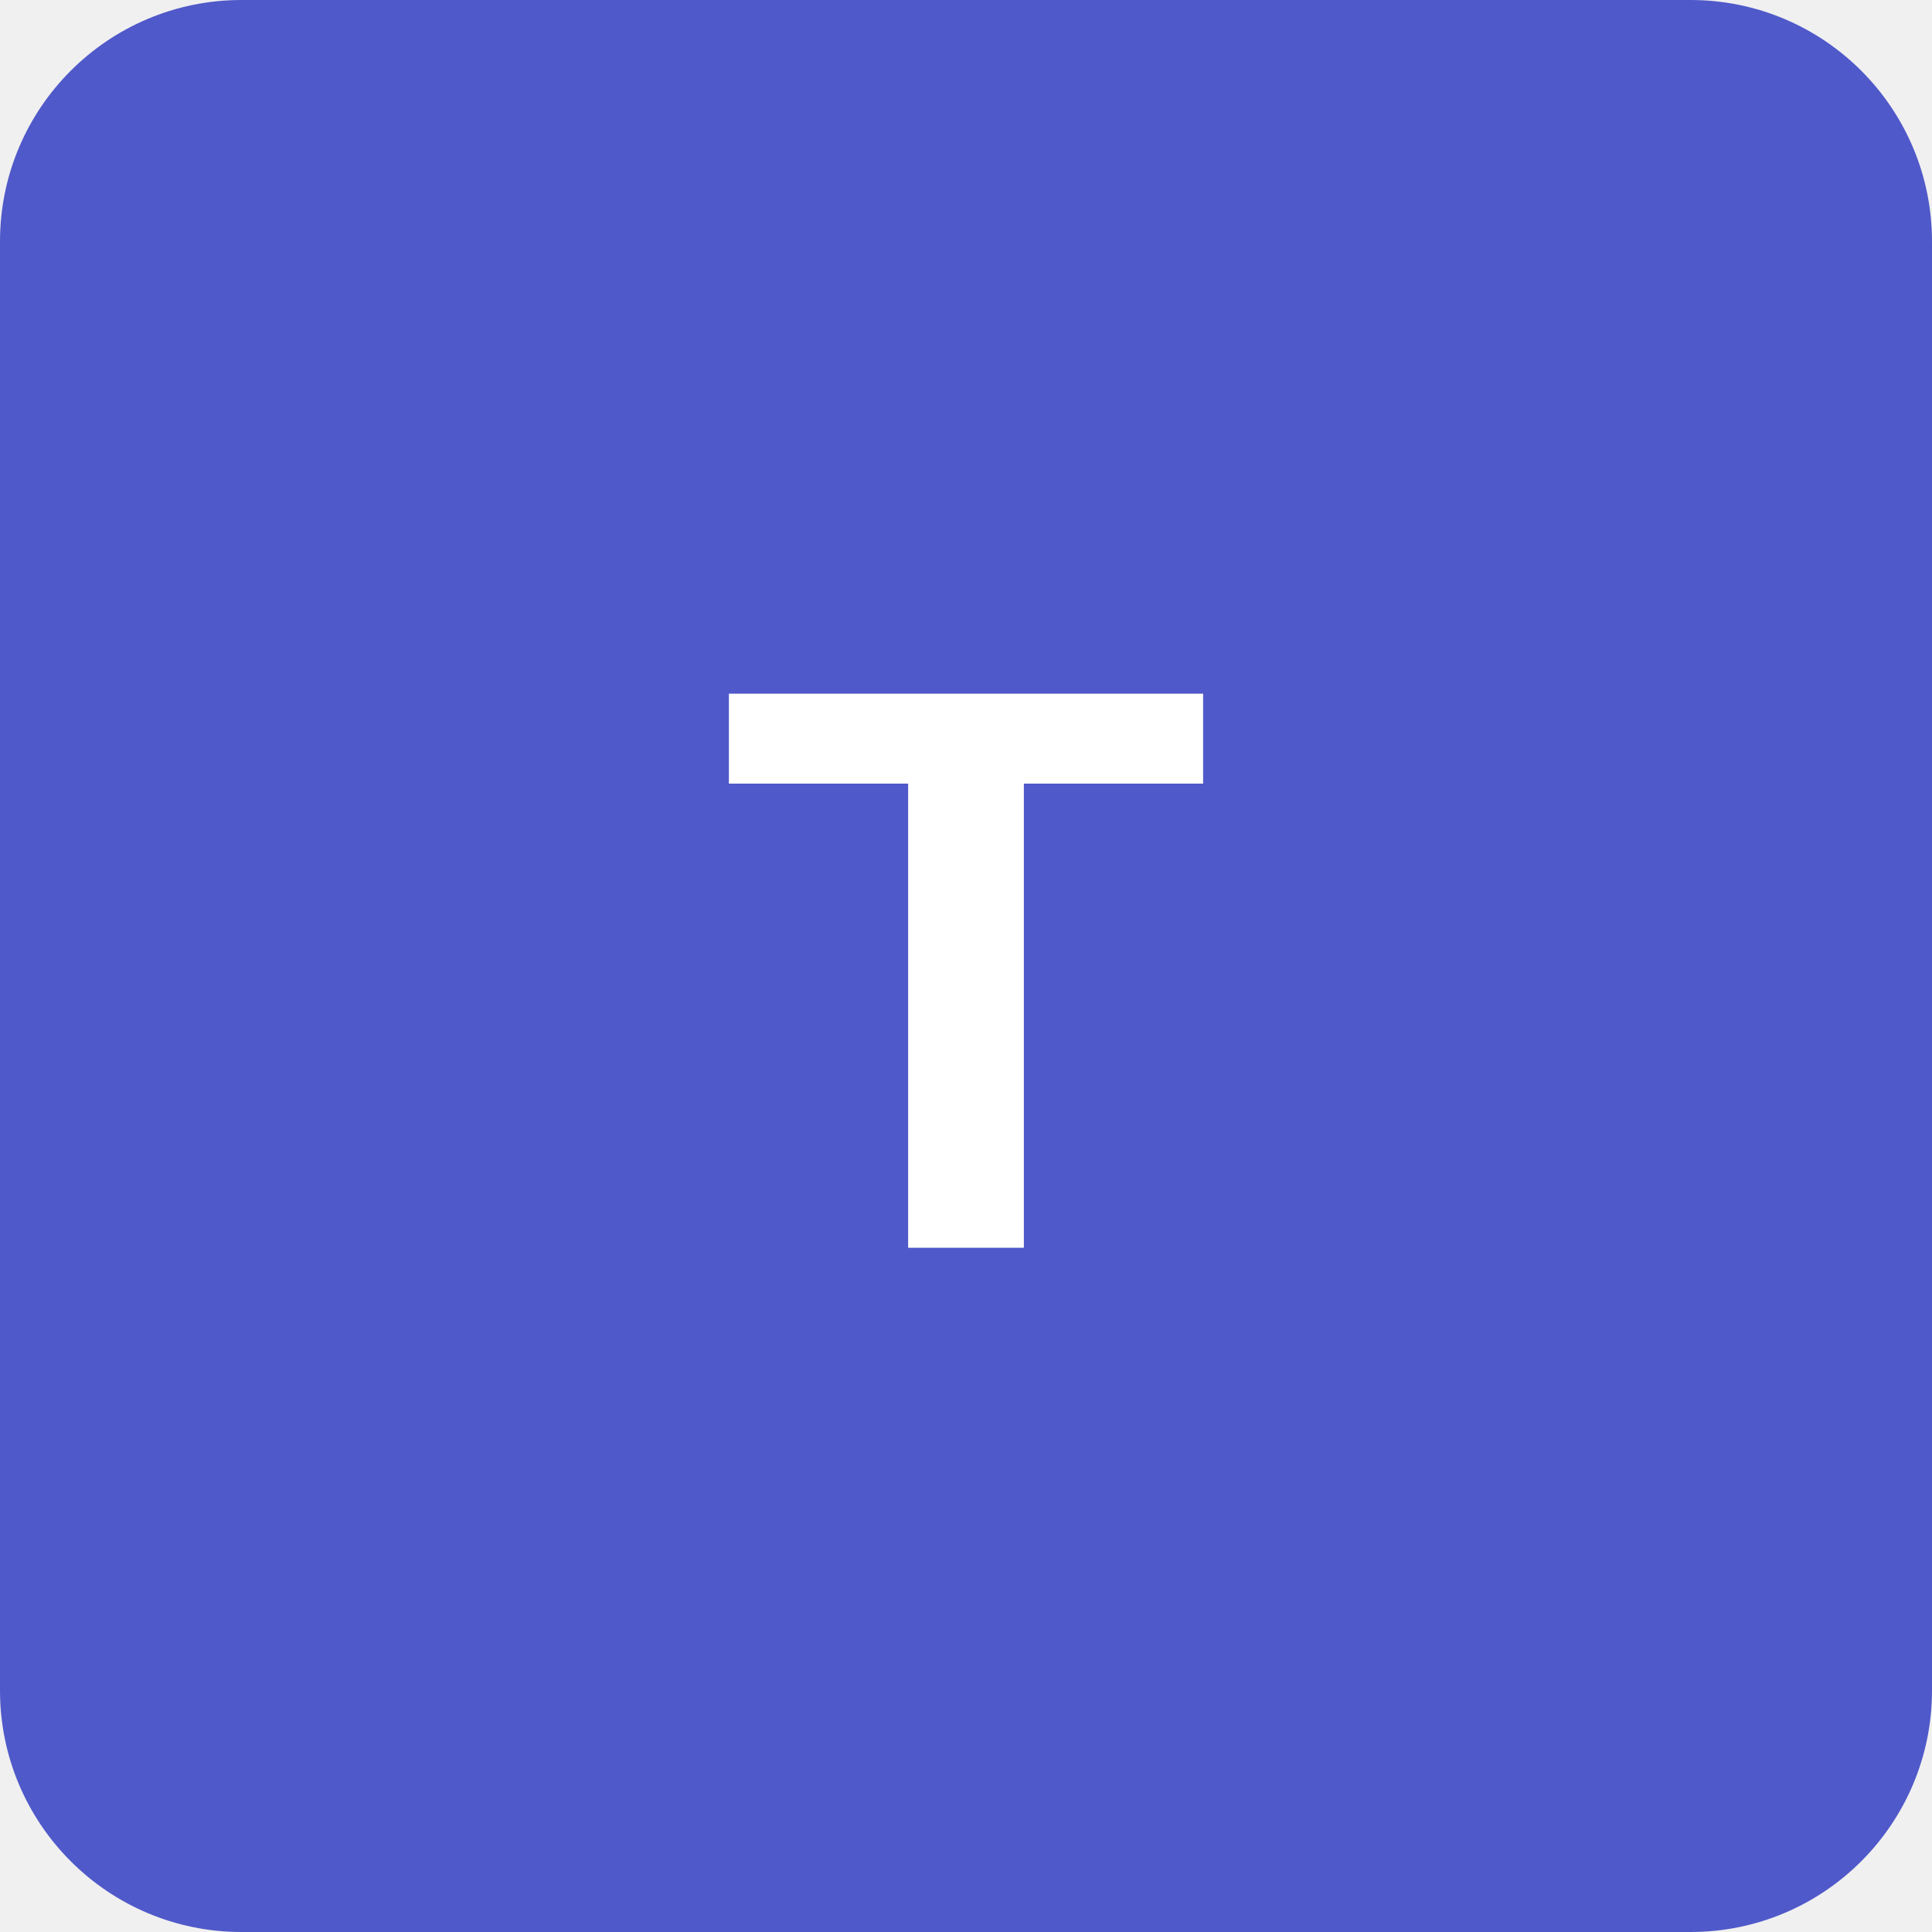
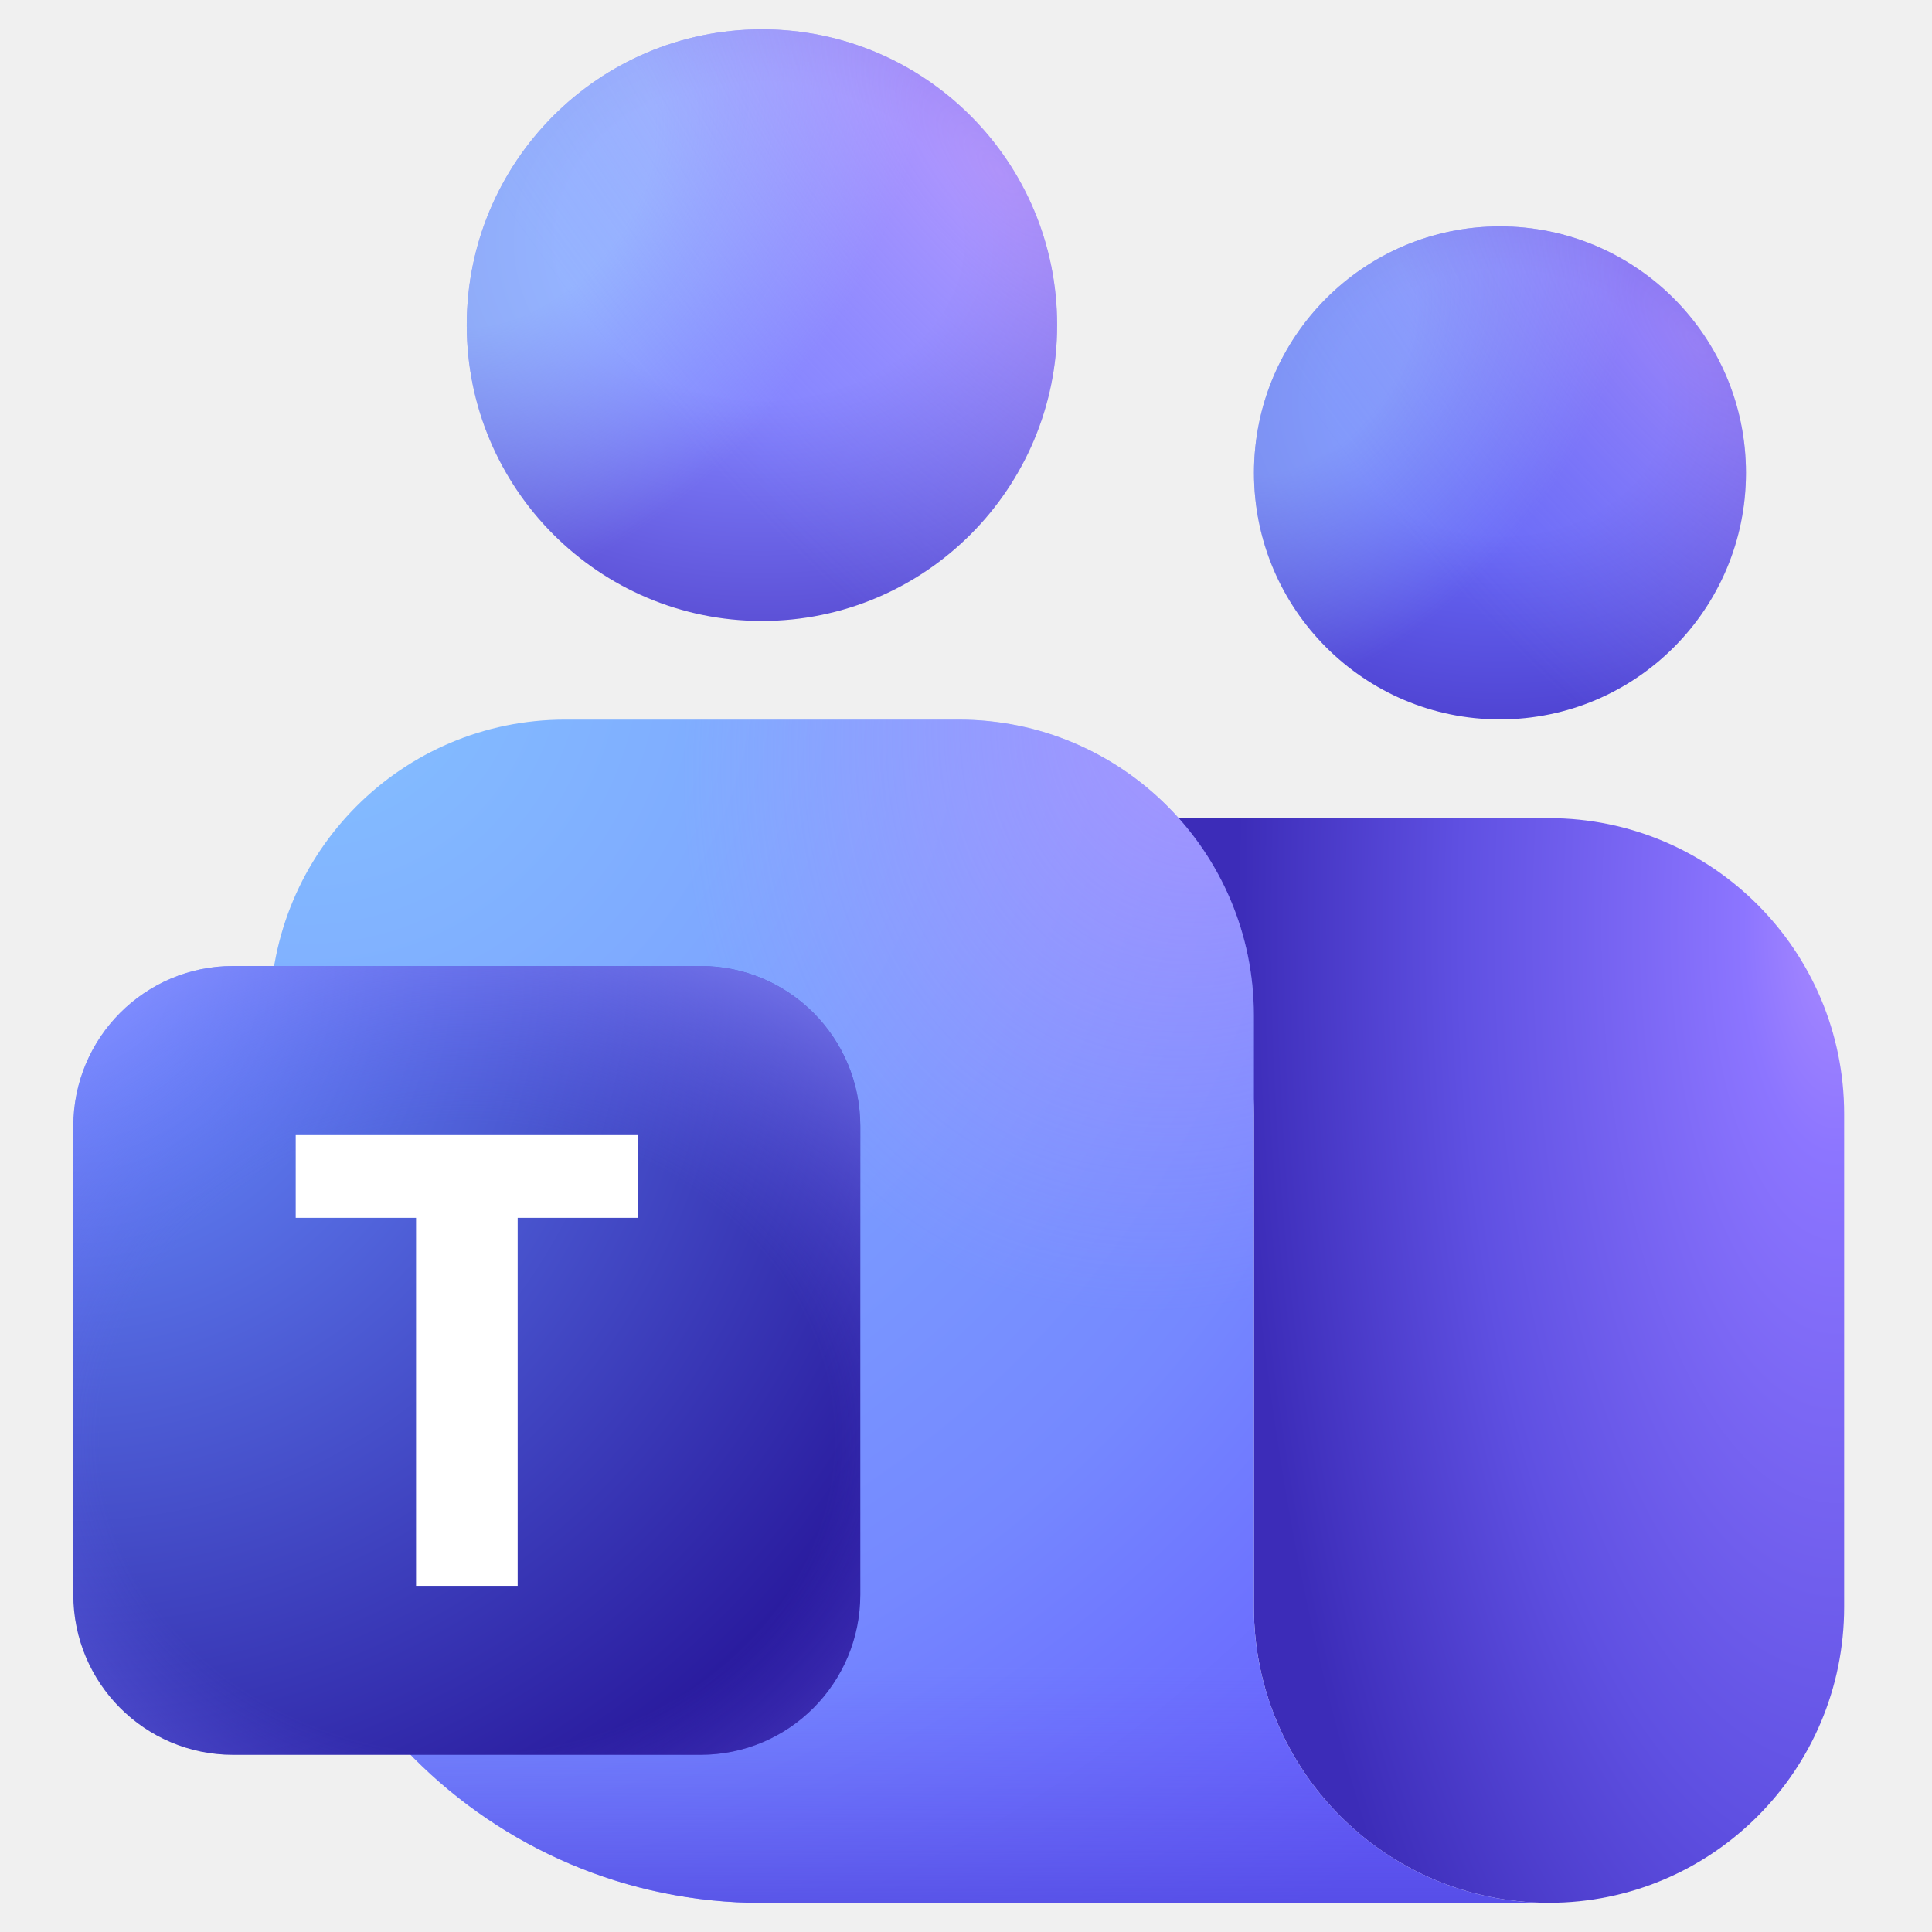
- <svg xmlns="http://www.w3.org/2000/svg" viewBox="0 0 48 48">
-   <rect width="48" height="48" rx="6" fill="#5059C9" />
-   <text x="24" y="31" font-family="Arial, sans-serif" font-size="20" font-weight="800" fill="#fff" text-anchor="middle">T</text>
+ <svg xmlns="http://www.w3.org/2000/svg" width="17" height="17" viewBox="0 0 17 17" fill="none">
+   <g clip-path="url(#clip0_1967_29308)">
+     <path d="M8.436 7.199H13.63C15.064 7.199 16.227 8.365 16.227 9.802V14.14C16.227 15.578 15.064 16.743 13.63 16.743C12.196 16.743 11.033 15.578 11.033 14.14V9.802C11.033 8.365 9.87 7.199 8.436 7.199Z" fill="url(#paint0_radial_1967_29308)" />
+     <path d="M2.376 8.935C2.376 7.497 3.539 6.332 4.973 6.332H8.436C9.871 6.332 11.033 7.497 11.033 8.935V14.141C11.033 15.578 12.196 16.744 13.631 16.744L6.705 16.744C4.314 16.744 2.376 14.801 2.376 12.405V8.935Z" fill="url(#paint1_radial_1967_29308)" />
+     <path d="M2.376 8.935C2.376 7.497 3.539 6.332 4.973 6.332H8.436C9.871 6.332 11.033 7.497 11.033 8.935V14.141C11.033 15.578 12.196 16.744 13.631 16.744L6.705 16.744C4.314 16.744 2.376 14.801 2.376 12.405V8.935Z" fill="url(#paint2_linear_1967_29308)" fill-opacity="0.7" />
+     <path d="M2.376 8.935C2.376 7.497 3.539 6.332 4.973 6.332H8.436C9.871 6.332 11.033 7.497 11.033 8.935V14.141C11.033 15.578 12.196 16.744 13.631 16.744L6.705 16.744C4.314 16.744 2.376 14.801 2.376 12.405V8.935Z" fill="url(#paint3_radial_1967_29308)" fill-opacity="0.7" />
+     <path d="M13.198 6.33C14.394 6.33 15.363 5.359 15.363 4.161C15.363 2.963 14.394 1.992 13.198 1.992C12.003 1.992 11.034 2.963 11.034 4.161C11.034 5.359 12.003 6.33 13.198 6.33Z" fill="url(#paint4_radial_1967_29308)" />
+     <path d="M13.198 6.33C14.394 6.33 15.363 5.359 15.363 4.161C15.363 2.963 14.394 1.992 13.198 1.992C12.003 1.992 11.034 2.963 11.034 4.161C11.034 5.359 12.003 6.33 13.198 6.33Z" fill="url(#paint5_radial_1967_29308)" fill-opacity="0.46" />
+     <path d="M13.198 6.33C14.394 6.33 15.363 5.359 15.363 4.161C15.363 2.963 14.394 1.992 13.198 1.992C12.003 1.992 11.034 2.963 11.034 4.161C11.034 5.359 12.003 6.33 13.198 6.33Z" fill="url(#paint6_radial_1967_29308)" fill-opacity="0.4" />
+     <path d="M6.705 5.464C8.139 5.464 9.302 4.298 9.302 2.861C9.302 1.423 8.139 0.258 6.705 0.258C5.27 0.258 4.107 1.423 4.107 2.861C4.107 4.298 5.27 5.464 6.705 5.464Z" fill="url(#paint7_radial_1967_29308)" />
+     <path d="M6.705 5.464C8.139 5.464 9.302 4.298 9.302 2.861C9.302 1.423 8.139 0.258 6.705 0.258C5.27 0.258 4.107 1.423 4.107 2.861C4.107 4.298 5.27 5.464 6.705 5.464Z" fill="url(#paint8_radial_1967_29308)" fill-opacity="0.6" />
+     <path d="M6.705 5.464C8.139 5.464 9.302 4.298 9.302 2.861C9.302 1.423 8.139 0.258 6.705 0.258C5.27 0.258 4.107 1.423 4.107 2.861C4.107 4.298 5.27 5.464 6.705 5.464Z" fill="url(#paint9_radial_1967_29308)" fill-opacity="0.5" />
+     <path d="M6.164 8.5H2.051C1.274 8.5 0.645 9.131 0.645 9.91V14.031C0.645 14.81 1.274 15.441 2.051 15.441H6.164C6.941 15.441 7.57 14.81 7.57 14.031V9.91C7.57 9.131 6.941 8.5 6.164 8.5Z" fill="url(#paint10_radial_1967_29308)" />
+     <path d="M6.164 8.5H2.051C1.274 8.5 0.645 9.131 0.645 9.91V14.031C0.645 14.81 1.274 15.441 2.051 15.441H6.164C6.941 15.441 7.57 14.81 7.57 14.031V9.91C7.57 9.131 6.941 8.5 6.164 8.5Z" fill="url(#paint11_radial_1967_29308)" fill-opacity="0.7" />
+     <path d="M5.614 10.716H4.555V13.954H3.661V10.716H2.602V9.988H5.614V10.716Z" fill="white" />
+   </g>
+   <defs>
+     <radialGradient id="paint0_radial_1967_29308" cx="0" cy="0" r="1" gradientUnits="userSpaceOnUse" gradientTransform="translate(16.1392 8.14228) scale(5.83439 14.4326)">
+       <stop stop-color="#A98AFF" />
+       <stop offset="0.14" stop-color="#8C75FF" />
+       <stop offset="0.565" stop-color="#5F50E2" />
+       <stop offset="0.9" stop-color="#3C2CB8" />
+     </radialGradient>
+     <radialGradient id="paint1_radial_1967_29308" cx="0" cy="0" r="1" gradientTransform="matrix(5.2756 13.1879 -13.3083 5.34698 2.72768 5.63793)" gradientUnits="userSpaceOnUse">
+       <stop stop-color="#85C2FF" />
+       <stop offset="0.69" stop-color="#7588FF" />
+       <stop offset="1" stop-color="#6459FE" />
+     </radialGradient>
+     <linearGradient id="paint2_linear_1967_29308" x1="7.827" y1="6.332" x2="7.827" y2="16.744" gradientUnits="userSpaceOnUse">
+       <stop offset="0.801" stop-color="#6864F6" stop-opacity="0" />
+       <stop offset="1" stop-color="#5149DE" />
+     </linearGradient>
+     <radialGradient id="paint3_radial_1967_29308" cx="0" cy="0" r="1" gradientTransform="matrix(-3.29407 7.65582 -6.13219 -2.64999 10.8169 5.98498)" gradientUnits="userSpaceOnUse">
+       <stop stop-color="#BD96FF" />
+       <stop offset="0.687" stop-color="#BD96FF" stop-opacity="0" />
+     </radialGradient>
+     <radialGradient id="paint4_radial_1967_29308" cx="0" cy="0" r="1" gradientUnits="userSpaceOnUse" gradientTransform="translate(13.1985 3.5415) rotate(-90) scale(4.33811 5.4635)">
+       <stop offset="0.268" stop-color="#6868F7" />
+       <stop offset="1" stop-color="#3923B1" />
+     </radialGradient>
+     <radialGradient id="paint5_radial_1967_29308" cx="0" cy="0" r="1" gradientTransform="matrix(2.3679 1.99487 -2.87909 3.43235 11.4097 3.0958)" gradientUnits="userSpaceOnUse">
+       <stop offset="0.271" stop-color="#A1D3FF" />
+       <stop offset="0.813" stop-color="#A1D3FF" stop-opacity="0" />
+     </radialGradient>
+     <radialGradient id="paint6_radial_1967_29308" cx="0" cy="0" r="1" gradientTransform="matrix(2.75309 -2.45463 6.00831 6.76822 14.9223 3.01971)" gradientUnits="userSpaceOnUse">
+       <stop stop-color="#E3ACFD" />
+       <stop offset="0.816" stop-color="#9FA2FF" stop-opacity="0" />
+     </radialGradient>
+     <radialGradient id="paint7_radial_1967_29308" cx="0" cy="0" r="1" gradientUnits="userSpaceOnUse" gradientTransform="translate(6.70464 2.117) rotate(-90) scale(5.20574 6.55624)">
+       <stop offset="0.268" stop-color="#8282FF" />
+       <stop offset="1" stop-color="#3923B1" />
+     </radialGradient>
+     <radialGradient id="paint8_radial_1967_29308" cx="0" cy="0" r="1" gradientTransform="matrix(2.84147 2.39384 -3.45489 4.1188 4.55813 1.58217)" gradientUnits="userSpaceOnUse">
+       <stop offset="0.271" stop-color="#A1D3FF" />
+       <stop offset="0.813" stop-color="#A1D3FF" stop-opacity="0" />
+     </radialGradient>
+     <radialGradient id="paint9_radial_1967_29308" cx="0" cy="0" r="1" gradientTransform="matrix(3.3037 -2.94556 7.20998 8.12187 8.77319 1.49083)" gradientUnits="userSpaceOnUse">
+       <stop stop-color="#E3ACFD" />
+       <stop offset="0.816" stop-color="#9FA2FF" stop-opacity="0" />
+     </radialGradient>
+     <radialGradient id="paint10_radial_1967_29308" cx="0" cy="0" r="1" gradientTransform="matrix(6.9259 6.94098 -6.9259 6.94098 0.644531 8.5)" gradientUnits="userSpaceOnUse">
+       <stop offset="0.047" stop-color="#688EFF" />
+       <stop offset="0.947" stop-color="#230F94" />
+     </radialGradient>
+     <radialGradient id="paint11_radial_1967_29308" cx="0" cy="0" r="1" gradientUnits="userSpaceOnUse" gradientTransform="translate(4.10749 12.6646) rotate(90) scale(4.85869 5.65769)">
+       <stop offset="0.571" stop-color="#6965F6" stop-opacity="0" />
+       <stop offset="1" stop-color="#8F8FFF" />
+     </radialGradient>
+     <clipPath id="clip0_1967_29308">
+       <rect width="17" height="17" fill="white" />
+     </clipPath>
+   </defs>
</svg>
